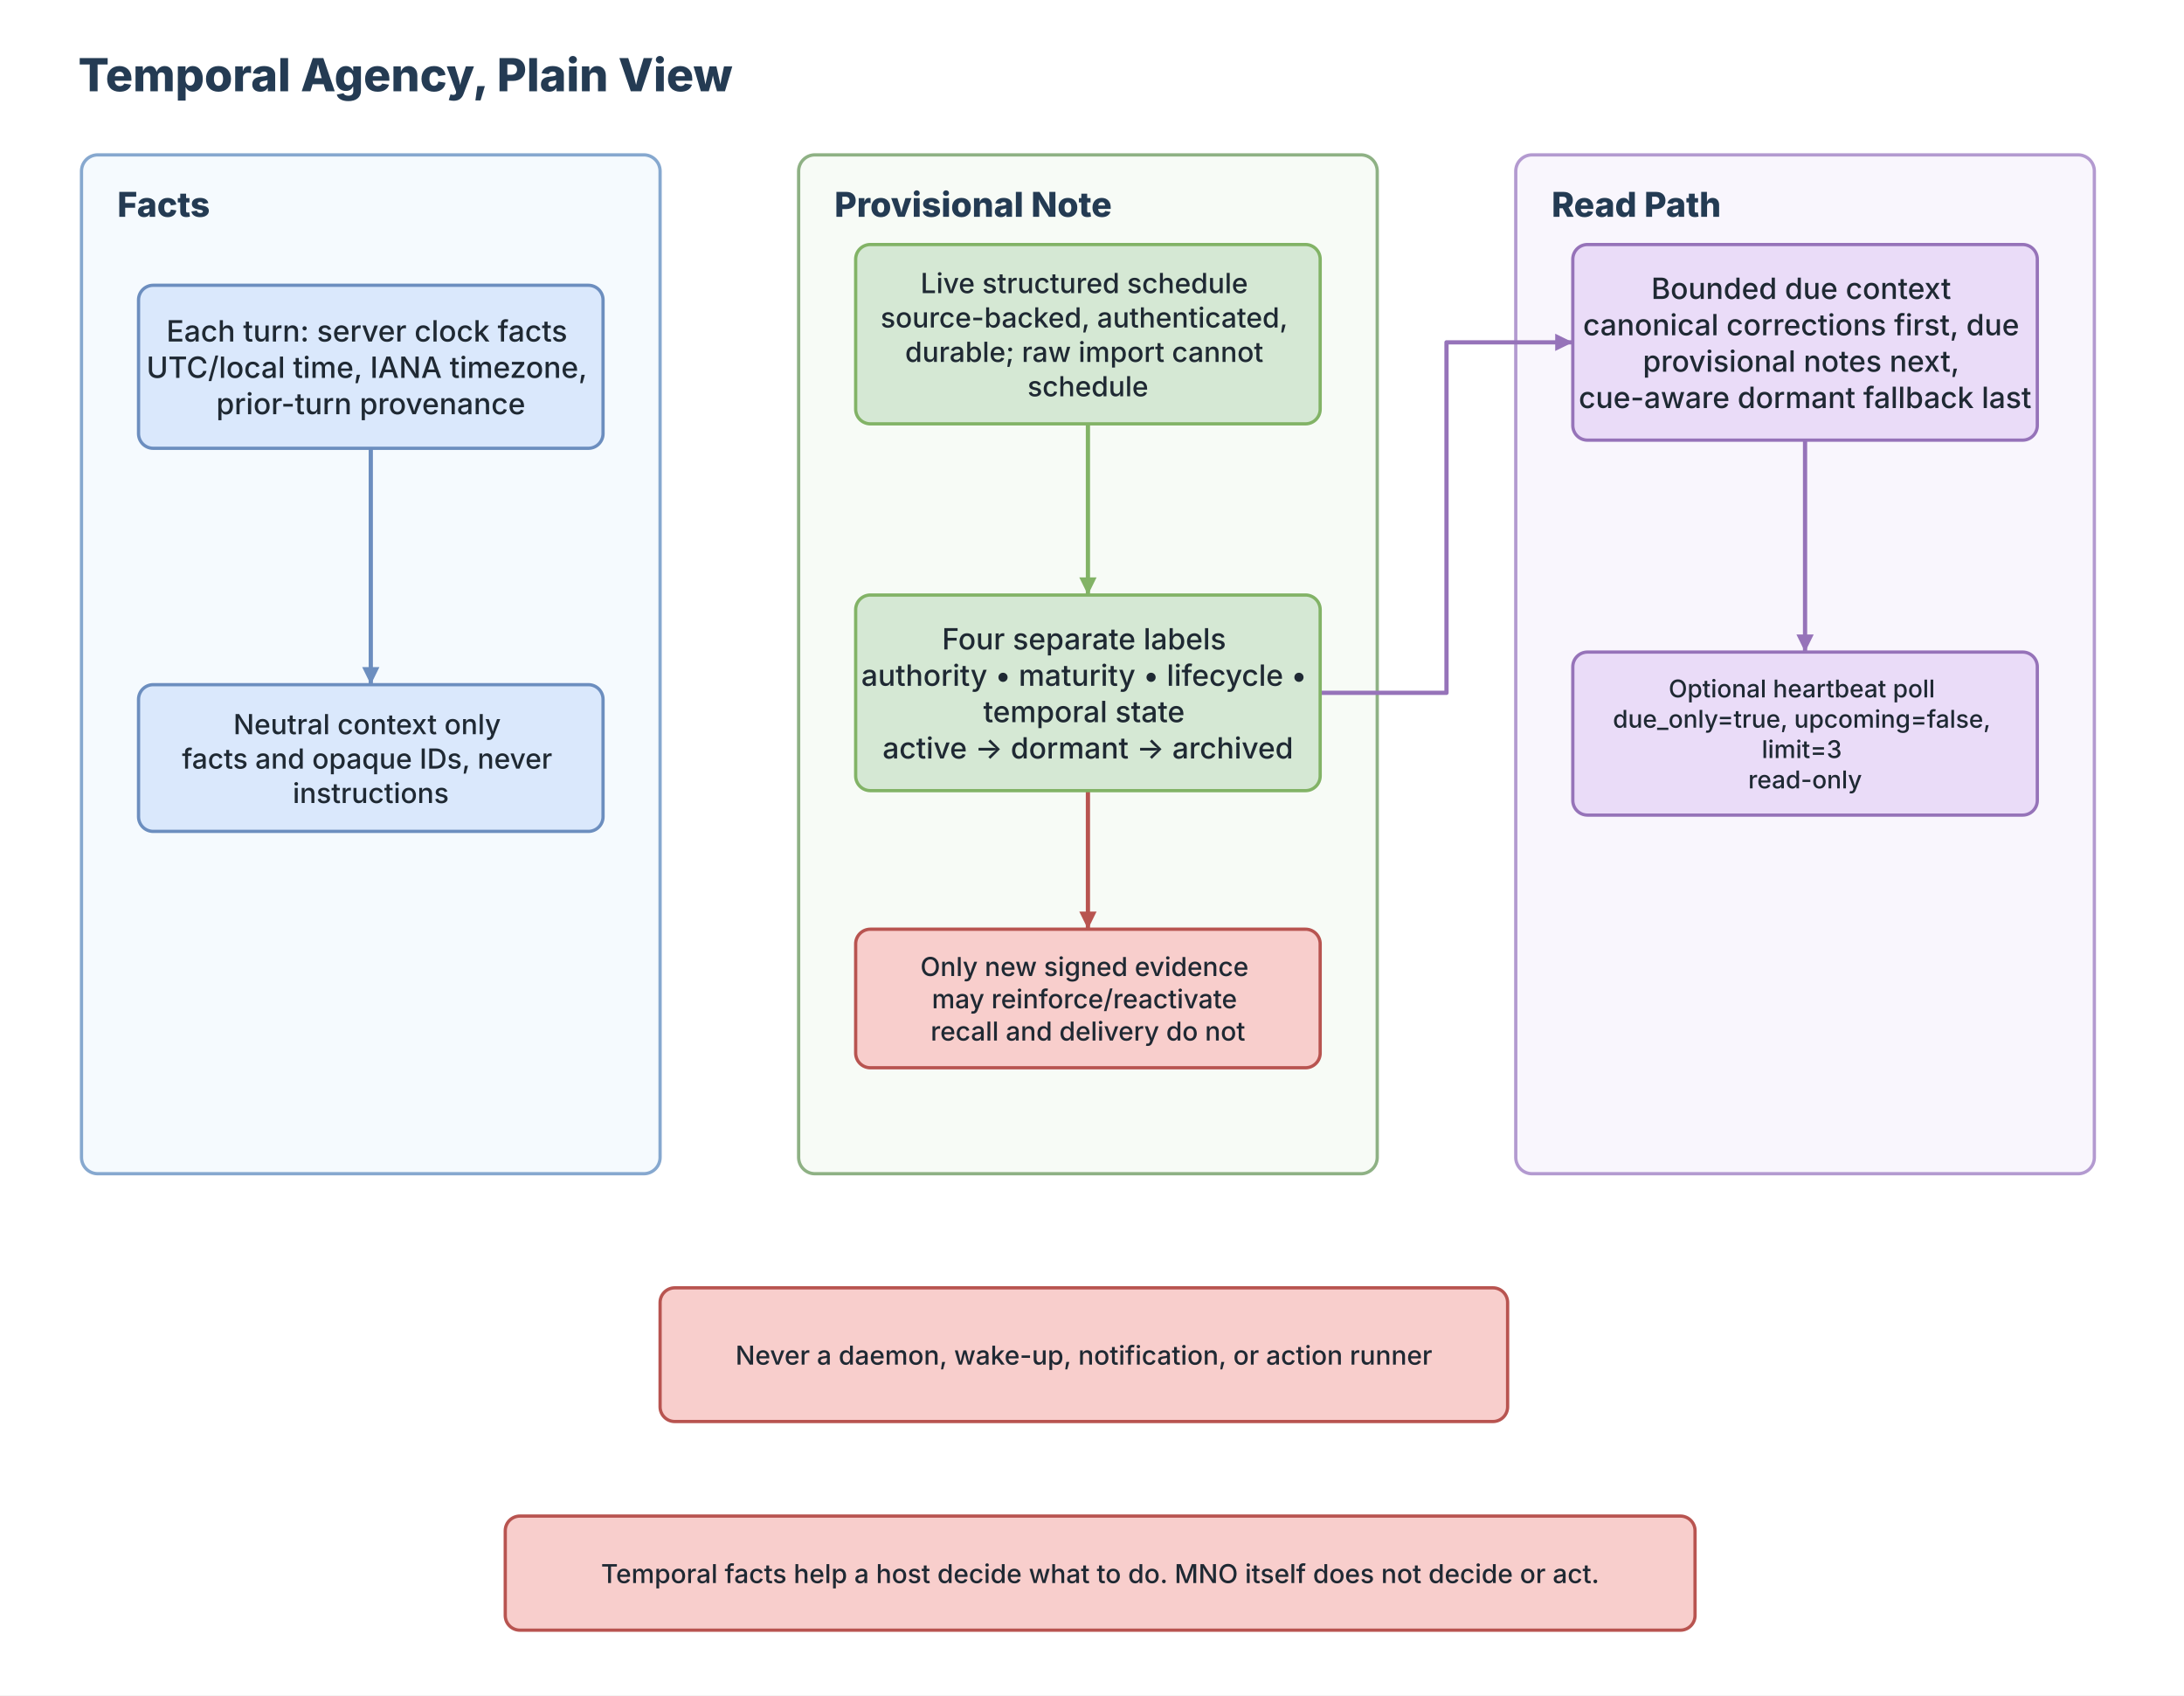
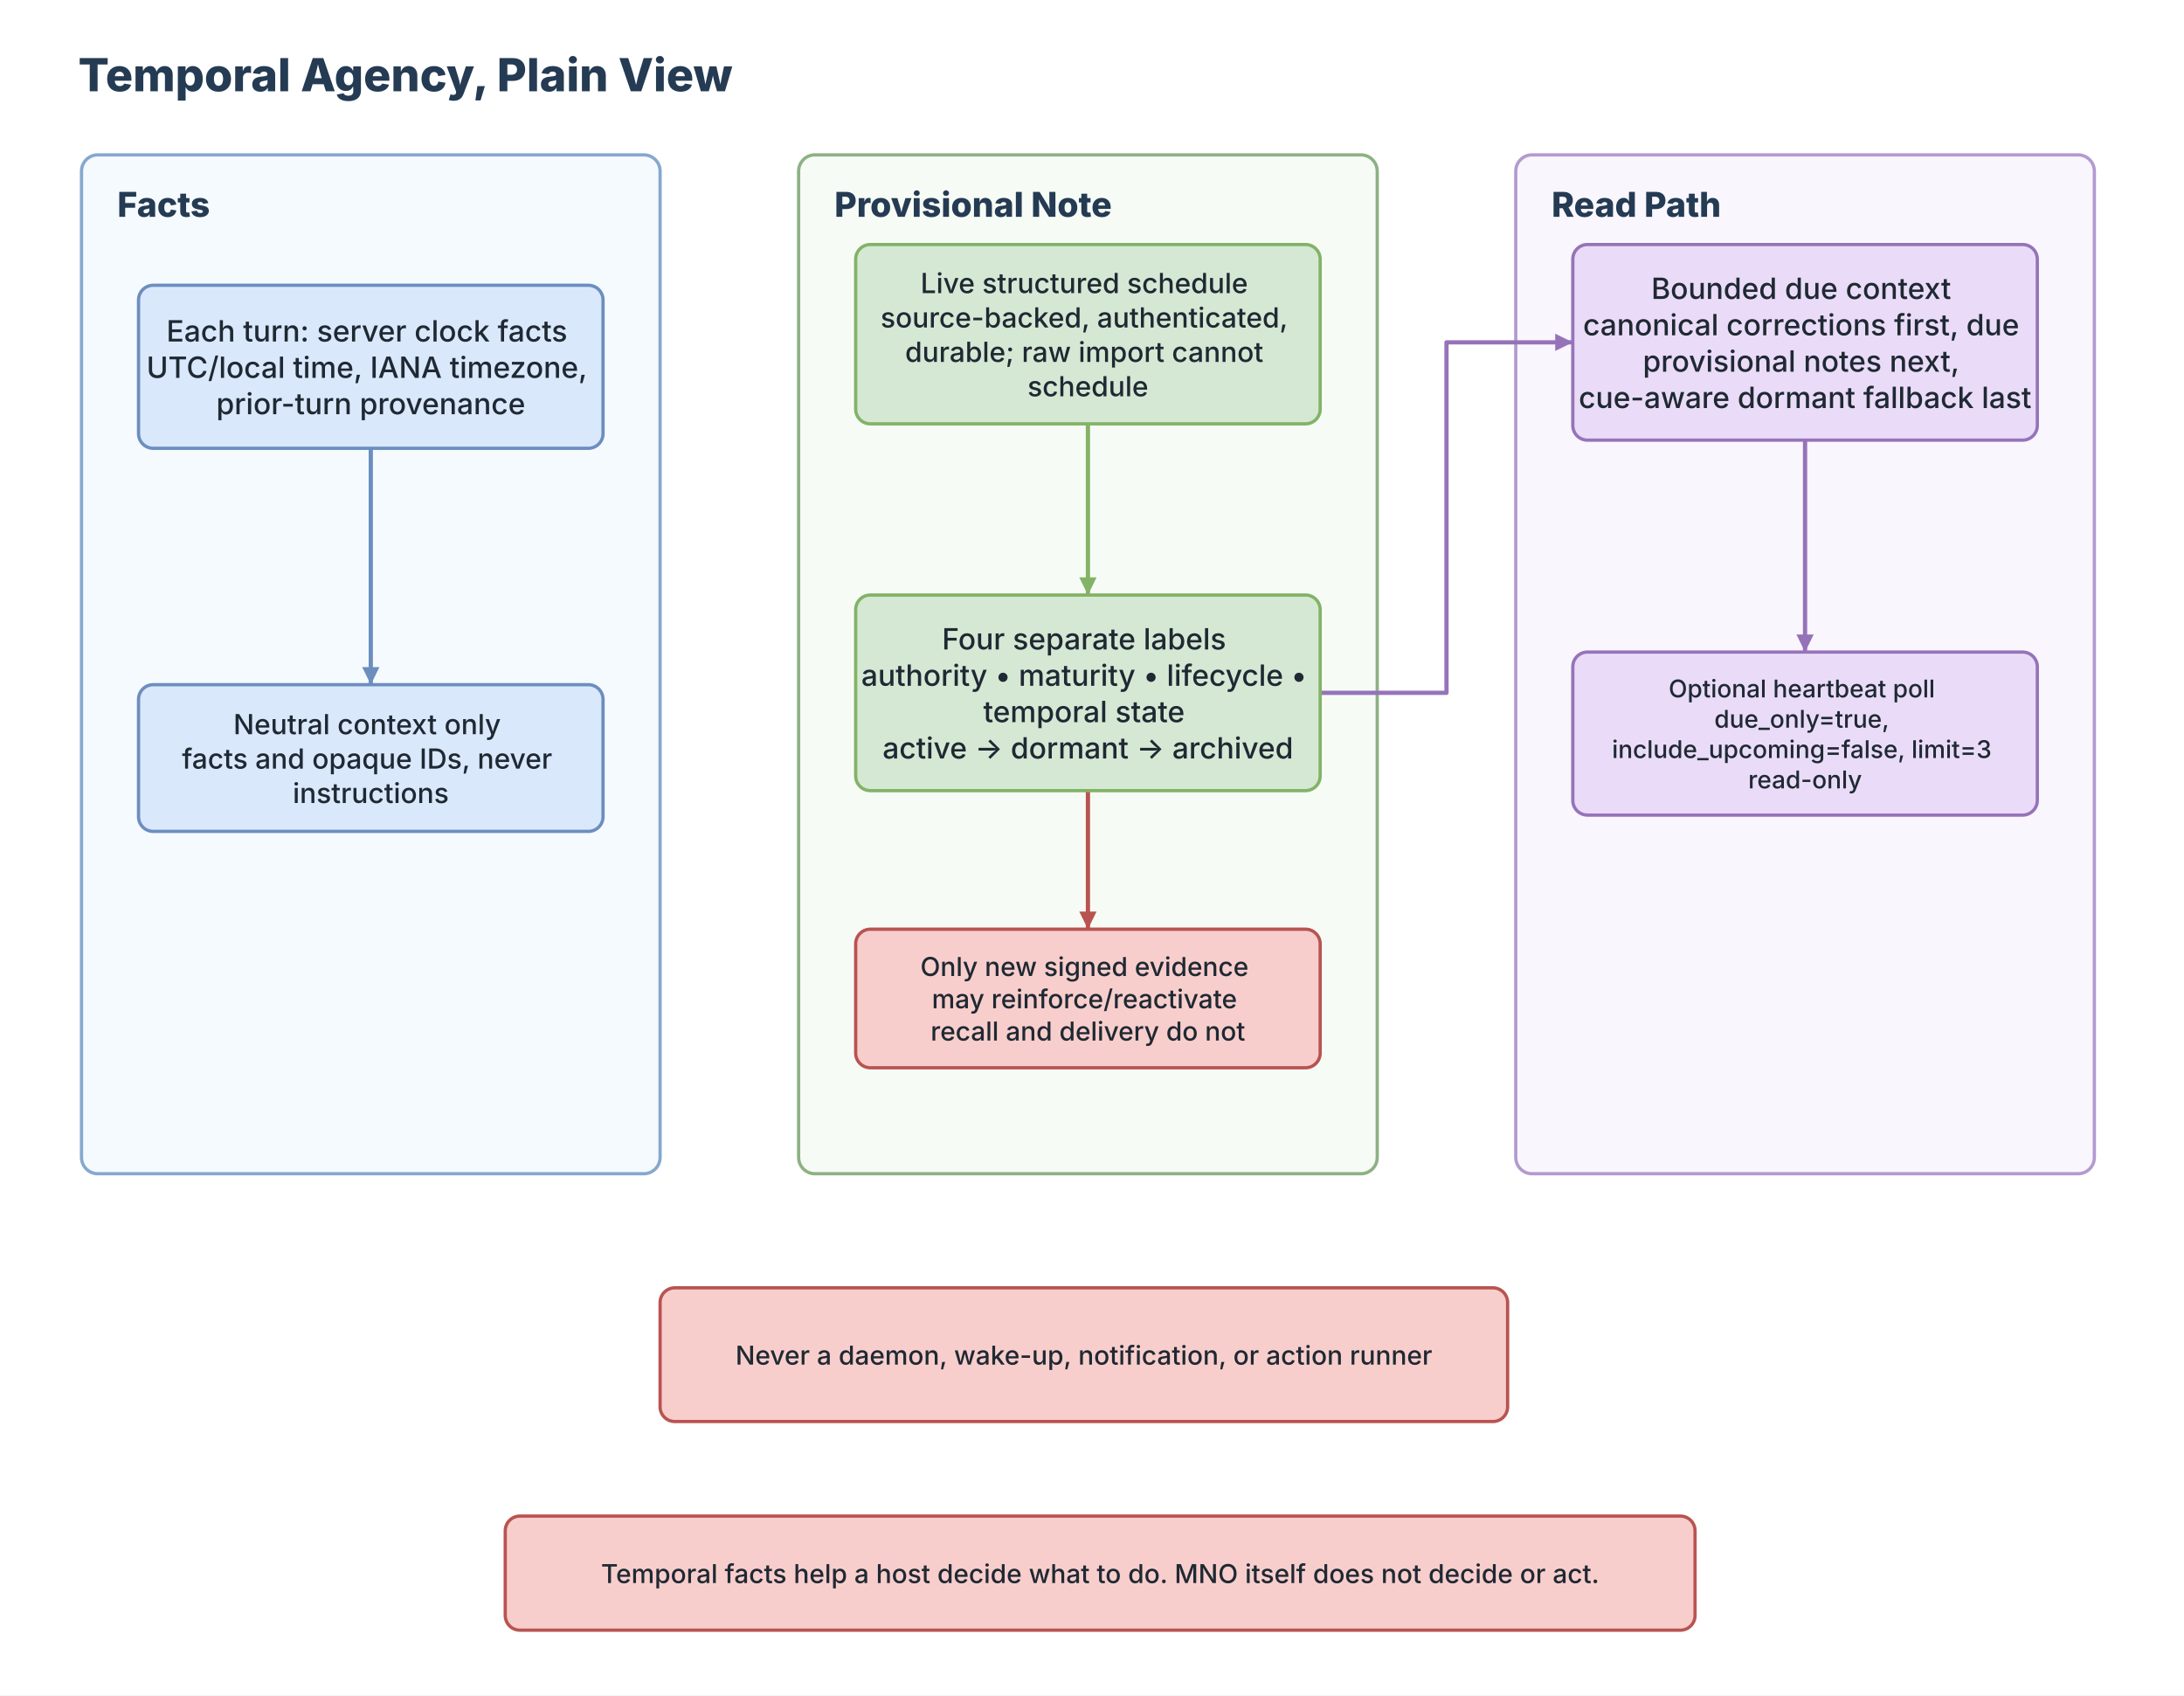
<svg xmlns="http://www.w3.org/2000/svg" width="1340" height="1040" viewBox="0 0 1340 1040" role="img" aria-label="Temporal Agency, Plain View">
  <rect width="100%" height="100%" fill="#ffffff" />
  <text x="48" y="56" font-family="Segoe UI, Inter, Arial, sans-serif" font-size="28" font-weight="800" fill="#243b53">Temporal Agency, Plain View</text>
  <rect x="50" y="95" width="355" height="625" rx="10" fill="#eef6fd" fill-opacity="0.58" stroke="#86a8cf" stroke-width="2" />
  <text x="72" y="133" font-family="Segoe UI, Inter, Arial, sans-serif" font-size="21" font-weight="800" fill="#243b53">Facts</text>
  <rect x="490" y="95" width="355" height="625" rx="10" fill="#f2f8ef" fill-opacity="0.58" stroke="#8eb184" stroke-width="2" />
  <text x="512" y="133" font-family="Segoe UI, Inter, Arial, sans-serif" font-size="21" font-weight="800" fill="#243b53">Provisional Note</text>
  <rect x="930" y="95" width="355" height="625" rx="10" fill="#f5effb" fill-opacity="0.58" stroke="#b39ad0" stroke-width="2" />
  <text x="952" y="133" font-family="Segoe UI, Inter, Arial, sans-serif" font-size="21" font-weight="800" fill="#243b53">Read Path</text>
  <polyline points="227.5,275.0 227.5,347.5 227.5,347.5 227.5,420.0" fill="none" stroke="#6c8ebf" stroke-width="2.6" stroke-linecap="round" stroke-linejoin="round" />
  <polyline points="667.5,260.0 667.5,312.5 667.5,312.5 667.5,365.0" fill="none" stroke="#82b366" stroke-width="2.6" stroke-linecap="round" stroke-linejoin="round" />
  <polyline points="667.5,485.0 667.5,527.5 667.5,527.5 667.5,570.0" fill="none" stroke="#b85450" stroke-width="2.6" stroke-linecap="round" stroke-linejoin="round" />
  <polyline points="810.0,425.0 887.5,425.0 887.5,210.0 965.0,210.0" fill="none" stroke="#9673b9" stroke-width="2.6" stroke-linecap="round" stroke-linejoin="round" />
  <polyline points="1107.5,270.0 1107.5,335.0 1107.5,335.0 1107.5,400.0" fill="none" stroke="#9673b9" stroke-width="2.6" stroke-linecap="round" stroke-linejoin="round" />
  <rect x="85" y="175" width="285" height="100" rx="9" fill="#dae8fc" stroke="#6c8ebf" stroke-width="2" />
  <text x="227.5" y="209.5" text-anchor="middle" font-family="Segoe UI, Inter, Arial, sans-serif" font-size="18" font-weight="500" fill="#1f2933">
    <tspan x="227.5" dy="0.0">Each turn: server clock facts</tspan>
    <tspan x="227.5" dy="22.3">UTC/local time, IANA timezone,</tspan>
    <tspan x="227.5" dy="22.3">prior-turn provenance</tspan>
  </text>
  <rect x="85" y="420" width="285" height="90" rx="9" fill="#dae8fc" stroke="#6c8ebf" stroke-width="2" />
  <text x="227.5" y="450.4" text-anchor="middle" font-family="Segoe UI, Inter, Arial, sans-serif" font-size="17" font-weight="500" fill="#1f2933">
    <tspan x="227.5" dy="0.0">Neutral context only</tspan>
    <tspan x="227.5" dy="21.1">facts and opaque IDs, never</tspan>
    <tspan x="227.5" dy="21.1">instructions</tspan>
  </text>
  <rect x="525" y="150" width="285" height="110" rx="9" fill="#d5e8d4" stroke="#82b366" stroke-width="2" />
  <text x="667.5" y="179.8" text-anchor="middle" font-family="Segoe UI, Inter, Arial, sans-serif" font-size="17" font-weight="500" fill="#1f2933">
    <tspan x="667.5" dy="0.0">Live structured schedule</tspan>
    <tspan x="667.5" dy="21.1">source-backed, authenticated,</tspan>
    <tspan x="667.5" dy="21.1">durable; raw import cannot</tspan>
    <tspan x="667.5" dy="21.1">schedule</tspan>
  </text>
  <rect x="525" y="365" width="285" height="120" rx="9" fill="#d5e8d4" stroke="#82b366" stroke-width="2" />
  <text x="667.5" y="398.4" text-anchor="middle" font-family="Segoe UI, Inter, Arial, sans-serif" font-size="18" font-weight="500" fill="#1f2933">
    <tspan x="667.5" dy="0.0">Four separate labels</tspan>
    <tspan x="667.5" dy="22.3">authority • maturity • lifecycle •</tspan>
    <tspan x="667.5" dy="22.3">temporal state</tspan>
    <tspan x="667.5" dy="22.3">active → dormant → archived</tspan>
  </text>
  <rect x="525" y="570" width="285" height="85" rx="9" fill="#f8cecc" stroke="#b85450" stroke-width="2" />
  <text x="667.5" y="598.7" text-anchor="middle" font-family="Segoe UI, Inter, Arial, sans-serif" font-size="16" font-weight="500" fill="#1f2933">
    <tspan x="667.5" dy="0.0">Only new signed evidence</tspan>
    <tspan x="667.5" dy="19.8">may reinforce/reactivate</tspan>
    <tspan x="667.5" dy="19.8">recall and delivery do not</tspan>
  </text>
  <rect x="965" y="150" width="285" height="120" rx="9" fill="#eadcf8" stroke="#9673b9" stroke-width="2" />
  <text x="1107.5" y="183.4" text-anchor="middle" font-family="Segoe UI, Inter, Arial, sans-serif" font-size="18" font-weight="500" fill="#1f2933">
    <tspan x="1107.5" dy="0.0">Bounded due context</tspan>
    <tspan x="1107.5" dy="22.3">canonical corrections first, due</tspan>
    <tspan x="1107.5" dy="22.3">provisional notes next,</tspan>
    <tspan x="1107.5" dy="22.3">cue-aware dormant fallback last</tspan>
  </text>
  <rect x="965" y="400" width="285" height="100" rx="9" fill="#eadcf8" stroke="#9673b9" stroke-width="2" />
  <text x="1107.5" y="427.8" text-anchor="middle" font-family="Segoe UI, Inter, Arial, sans-serif" font-size="15" font-weight="500" fill="#1f2933">
    <tspan x="1107.5" dy="0.0">Optional heartbeat poll</tspan>
-     <tspan x="1107.5" dy="18.6">due_only=true, upcoming=false,</tspan>
-     <tspan x="1107.5" dy="18.6">limit=3</tspan>
+     <tspan x="1107.5" dy="18.6">due_only=true,</tspan>
+     <tspan x="1107.5" dy="18.6">include_upcoming=false, limit=3</tspan>
    <tspan x="1107.5" dy="18.6">read-only</tspan>
  </text>
  <rect x="405" y="790" width="520" height="82" rx="9" fill="#f8cecc" stroke="#b85450" stroke-width="2" />
  <text x="665.0" y="837.1" text-anchor="middle" font-family="Segoe UI, Inter, Arial, sans-serif" font-size="16" font-weight="500" fill="#1f2933">
    <tspan x="665.0" dy="0.0">Never a daemon, wake-up, notification, or action runner</tspan>
  </text>
  <rect x="310" y="930" width="730" height="70" rx="9" fill="#f8cecc" stroke="#b85450" stroke-width="2" />
  <text x="675.0" y="971.1" text-anchor="middle" font-family="Segoe UI, Inter, Arial, sans-serif" font-size="16" font-weight="500" fill="#1f2933">
    <tspan x="675.0" dy="0.0">Temporal facts help a host decide what to do. MNO itself does not decide or act.</tspan>
  </text>
  <polygon points="227.5,420.0 222.2,409.2 232.8,409.2" fill="#6c8ebf" />
  <polygon points="667.5,365.0 662.2,354.2 672.8,354.2" fill="#82b366" />
  <polygon points="667.5,570.0 662.2,559.2 672.8,559.2" fill="#b85450" />
  <polygon points="965.0,210.0 954.2,215.3 954.2,204.7" fill="#9673b9" />
  <polygon points="1107.5,400.0 1102.2,389.2 1112.8,389.2" fill="#9673b9" />
</svg>
